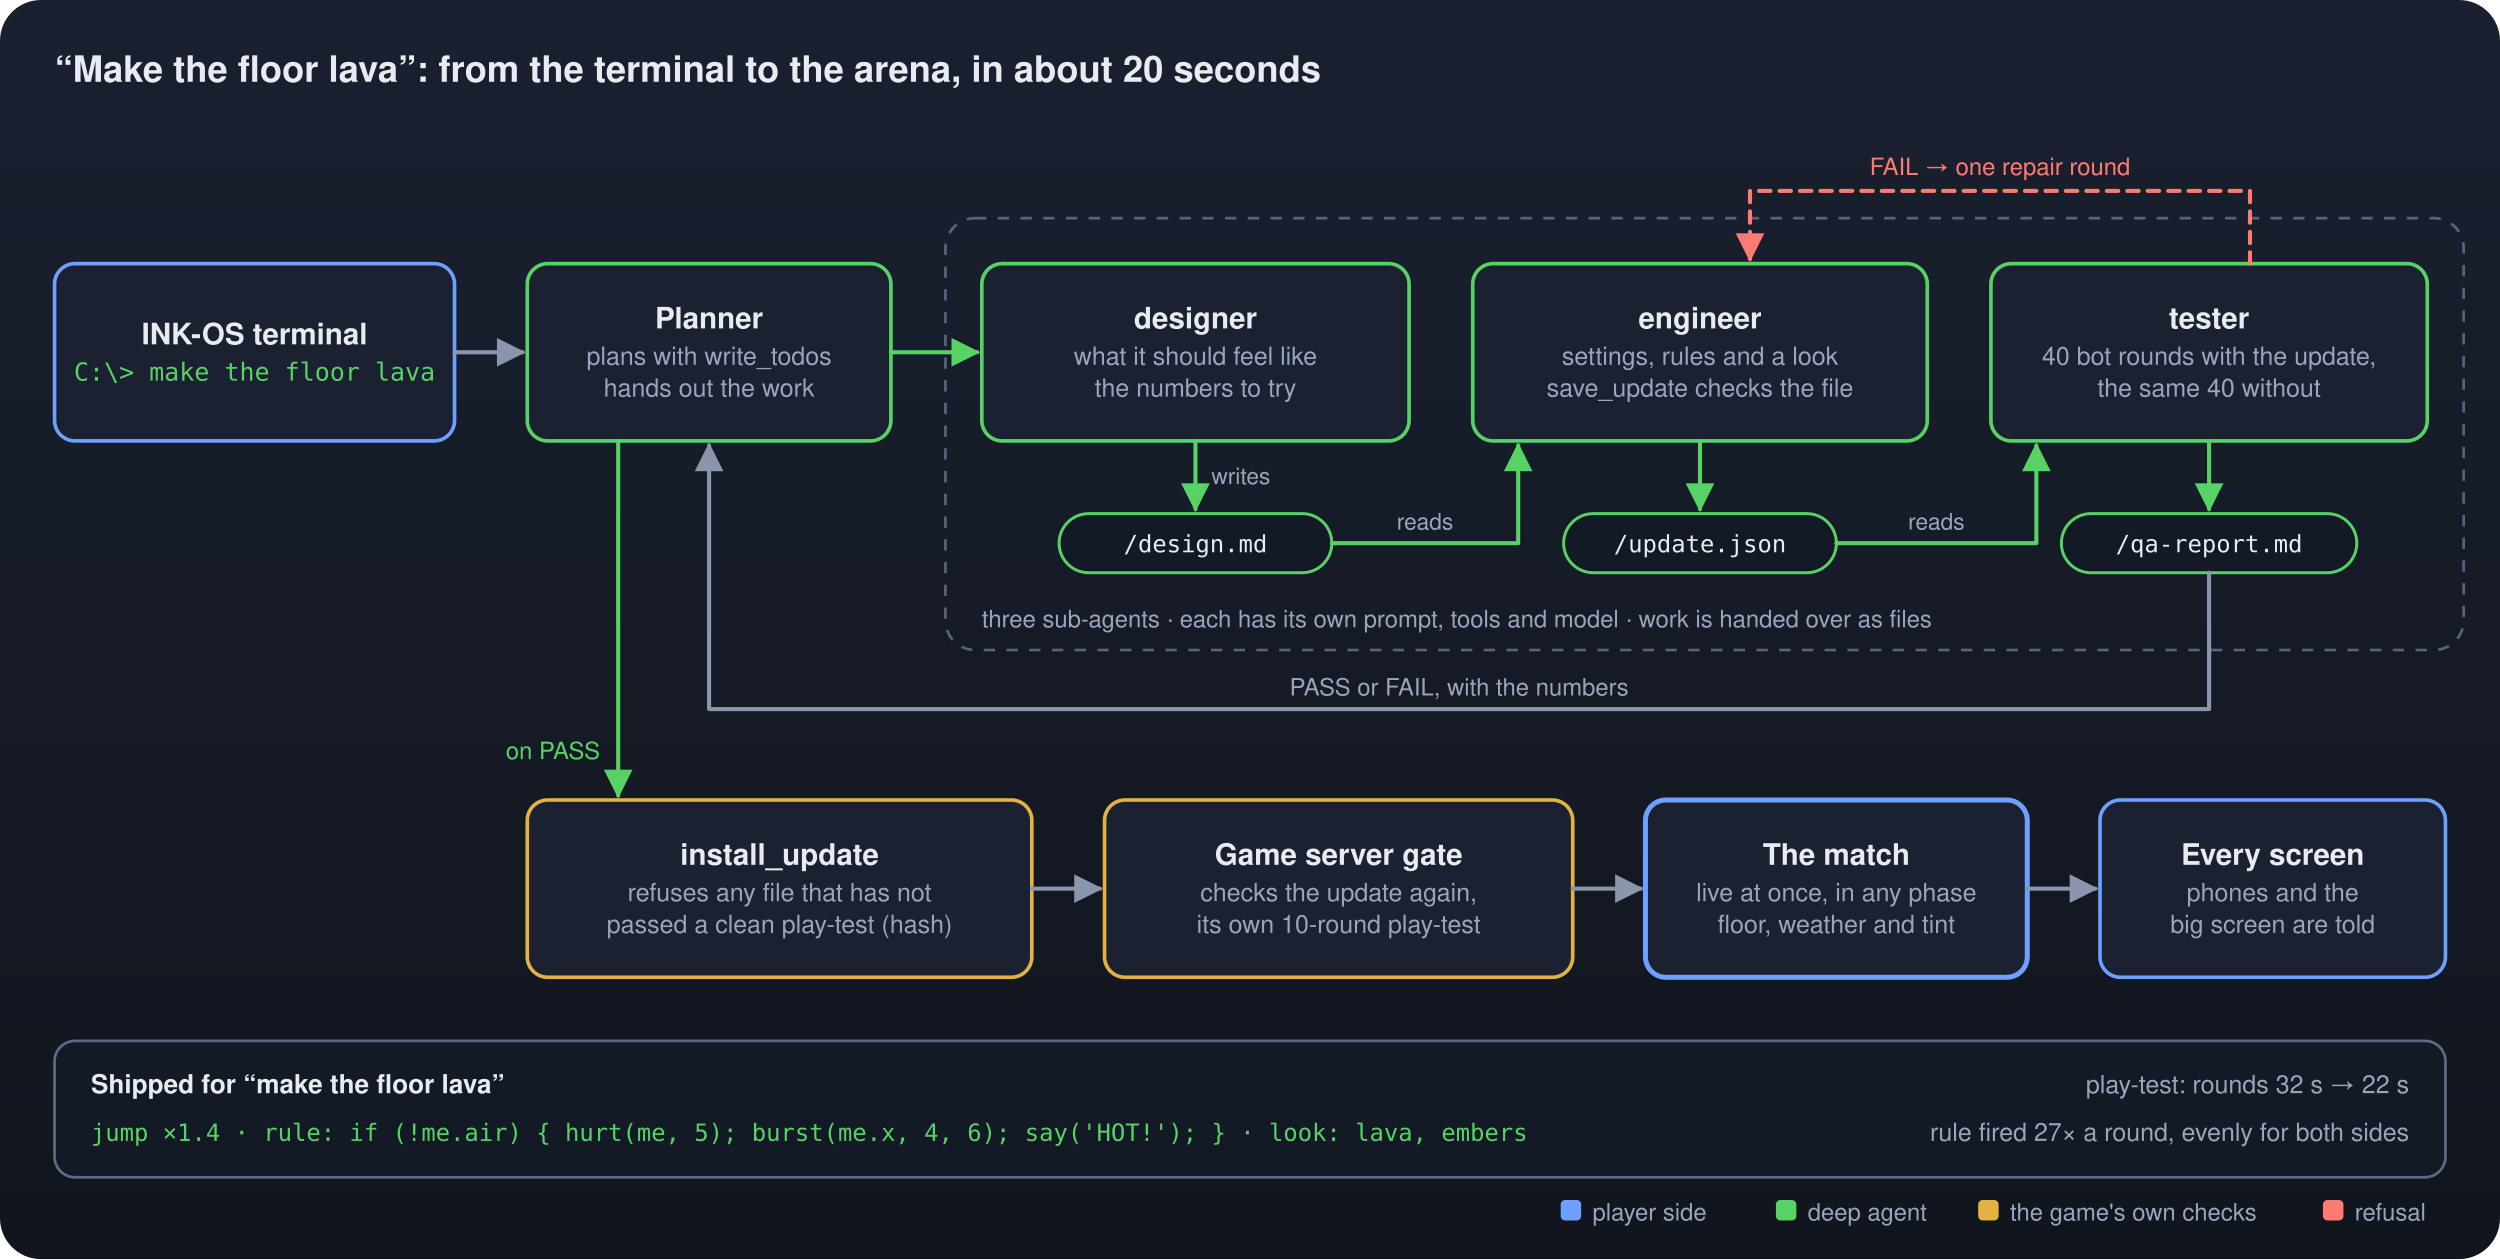
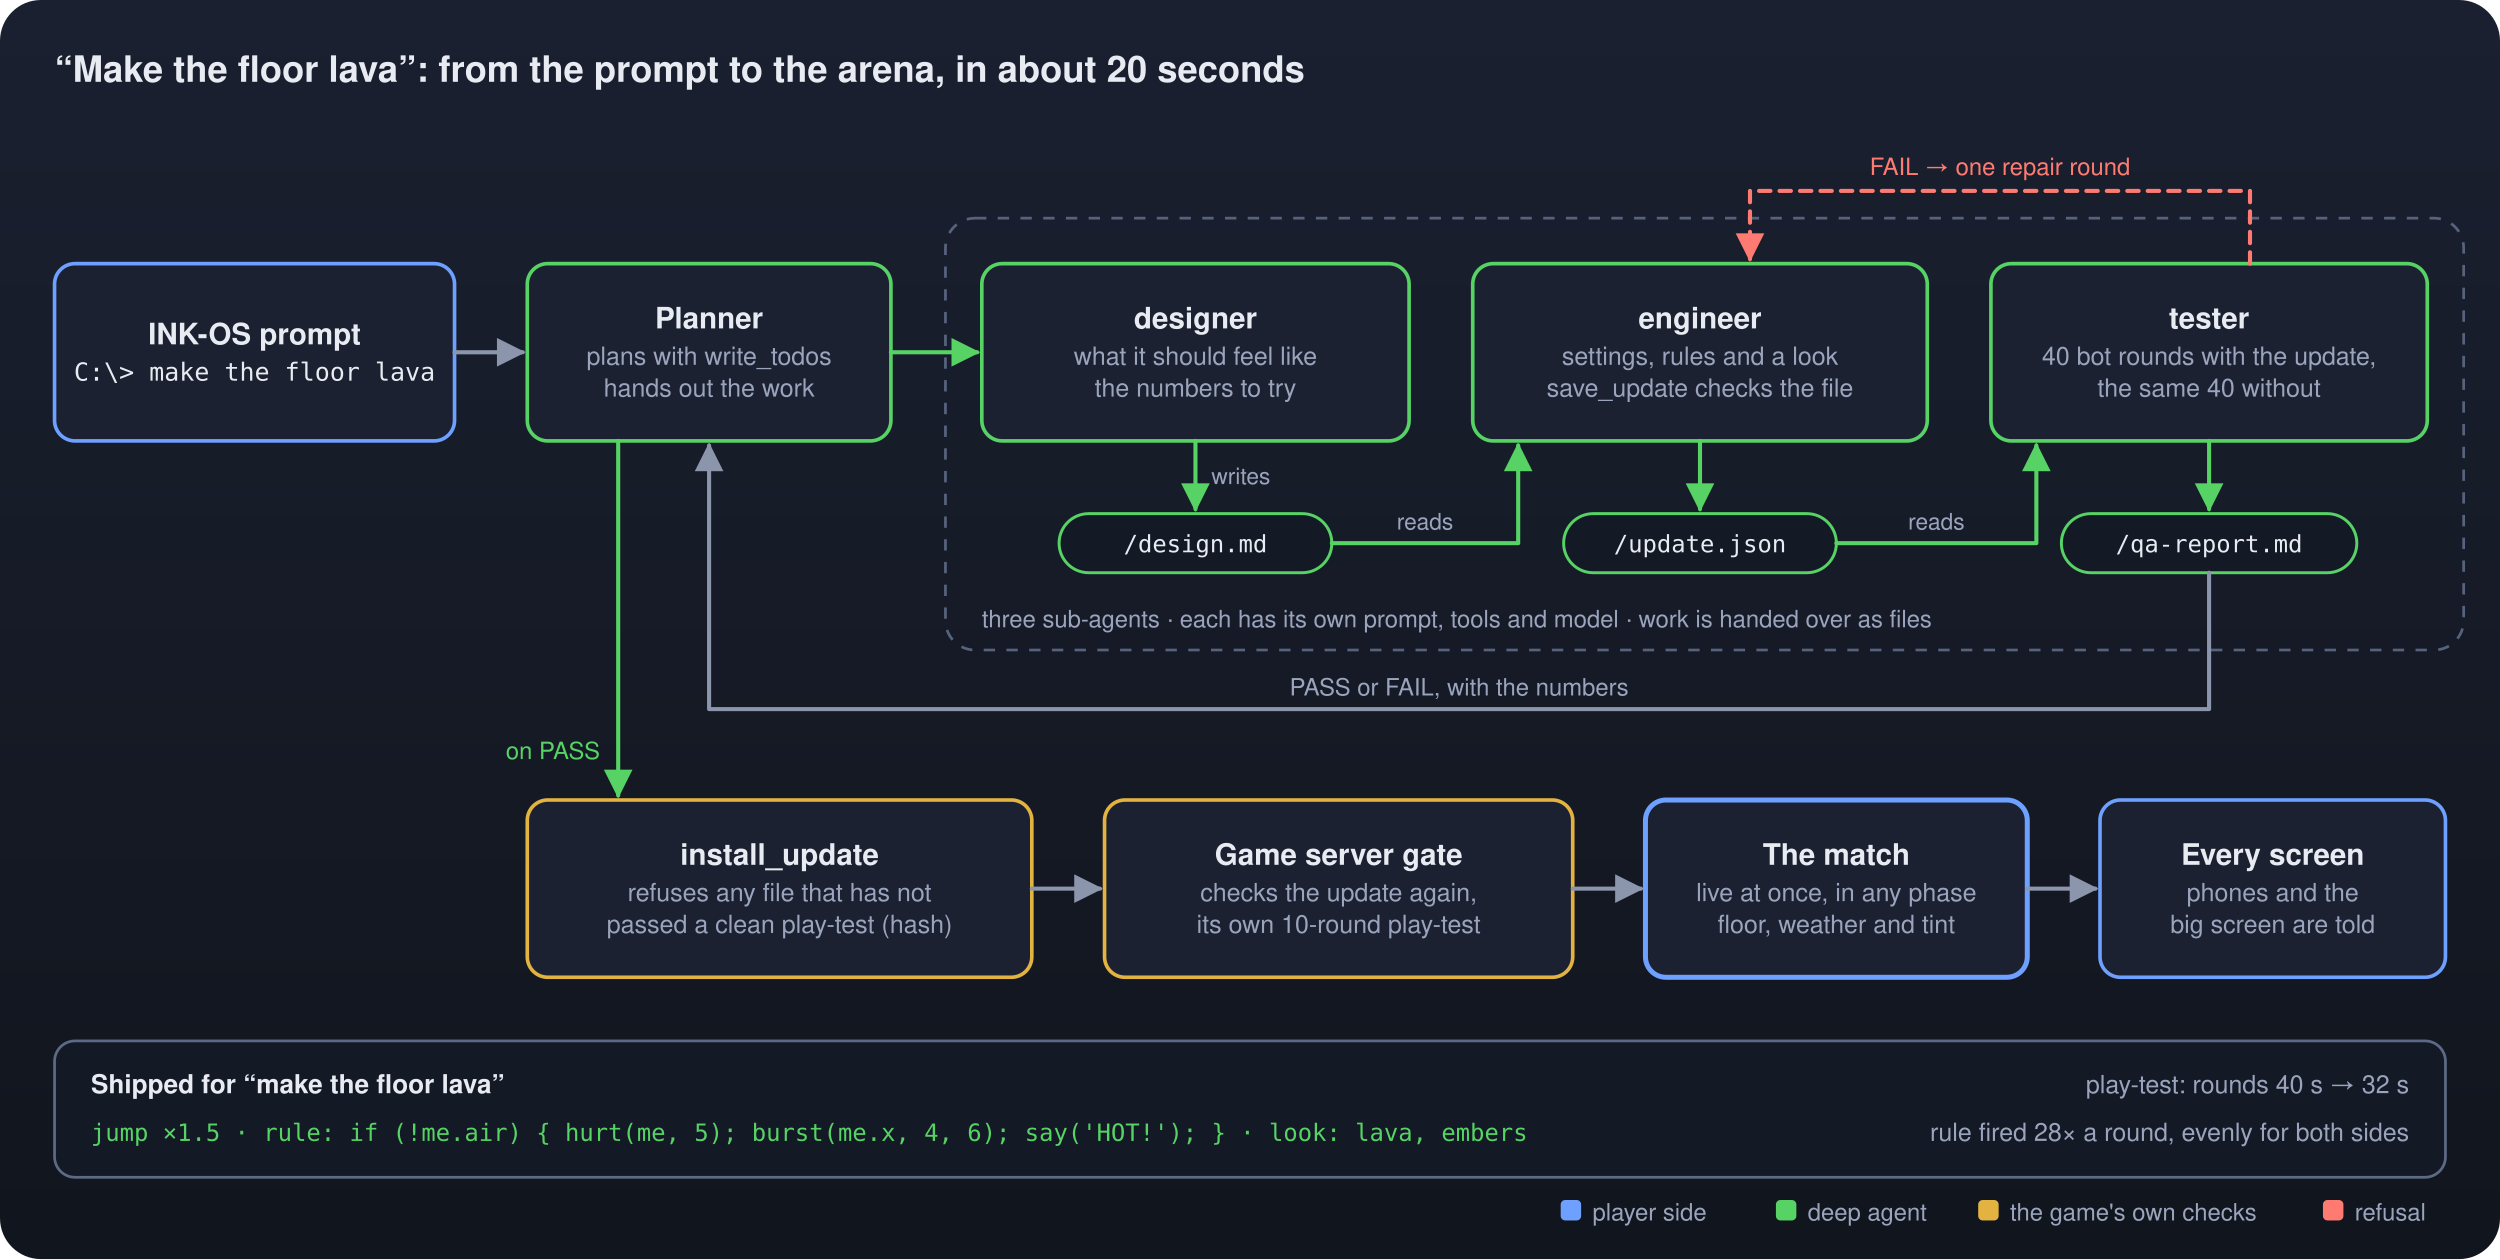
<svg xmlns="http://www.w3.org/2000/svg" viewBox="0 0 1100 554" width="1100" height="554" role="img" aria-label="A typed request goes to a planner that hands work to a designer, an engineer and a tester. They pass files to each other. The update is play-tested, refused by the install tool unless the test was clean, checked again by the game server, and then installed into the running match." font-family="-apple-system, 'Segoe UI', 'Helvetica Neue', Helvetica, Arial, sans-serif">
  <defs>
    <marker id="m8b96ad" viewBox="0 0 10 10" refX="9" refY="5" markerWidth="7" markerHeight="7" orient="auto-start-reverse">
      <path d="M 0 0 L 10 5 L 0 10 z" fill="#8b96ad" />
    </marker>
    <marker id="m6ea0ff" viewBox="0 0 10 10" refX="9" refY="5" markerWidth="7" markerHeight="7" orient="auto-start-reverse">
      <path d="M 0 0 L 10 5 L 0 10 z" fill="#6ea0ff" />
    </marker>
    <marker id="mbc8cff" viewBox="0 0 10 10" refX="9" refY="5" markerWidth="7" markerHeight="7" orient="auto-start-reverse">
      <path d="M 0 0 L 10 5 L 0 10 z" fill="#bc8cff" />
    </marker>
    <marker id="me3b341" viewBox="0 0 10 10" refX="9" refY="5" markerWidth="7" markerHeight="7" orient="auto-start-reverse">
      <path d="M 0 0 L 10 5 L 0 10 z" fill="#e3b341" />
    </marker>
    <marker id="m56d364" viewBox="0 0 10 10" refX="9" refY="5" markerWidth="7" markerHeight="7" orient="auto-start-reverse">
      <path d="M 0 0 L 10 5 L 0 10 z" fill="#56d364" />
    </marker>
    <marker id="mff7b72" viewBox="0 0 10 10" refX="9" refY="5" markerWidth="7" markerHeight="7" orient="auto-start-reverse">
      <path d="M 0 0 L 10 5 L 0 10 z" fill="#ff7b72" />
    </marker>
    <marker id="m5d6a86" viewBox="0 0 10 10" refX="9" refY="5" markerWidth="7" markerHeight="7" orient="auto-start-reverse">
      <path d="M 0 0 L 10 5 L 0 10 z" fill="#5d6a86" />
    </marker>
    <linearGradient id="board" x1="0" y1="0" x2="0" y2="1">
      <stop offset="0" stop-color="#1a2030" />
      <stop offset="1" stop-color="#11151d" />
    </linearGradient>
  </defs>
  <rect x="0" y="0" width="1100" height="554" rx="18" fill="url(#board)" />
-   <text x="24" y="36" font-size="16" font-weight="700" fill="#e8ebf2">“Make the floor lava”: from the terminal to the arena, in about 20 seconds</text>
+   <text x="24" y="36" font-size="16" font-weight="700" fill="#e8ebf2">“Make the floor lava”: from the prompt to the arena, in about 20 seconds</text>
  <rect x="416" y="96" width="668" height="190" rx="13" fill="none" stroke="#5d6a86" stroke-width="1.2" stroke-dasharray="5 5" opacity="0.9" />
  <rect x="24" y="116" width="176" height="78" rx="9" fill="#1b2130" stroke="#6ea0ff" stroke-width="1.6" />
-   <text x="112" y="151.5" text-anchor="middle" font-size="13" font-weight="700" fill="#e8ebf2">INK-OS terminal</text>
-   <text x="112" y="167.5" text-anchor="middle" font-size="11" font-family="ui-monospace, SFMono-Regular, Menlo, Consolas, monospace" fill="#56d364">C:\&gt; make the floor lava</text>
+   <text x="112" y="151.5" text-anchor="middle" font-size="13" font-weight="700" fill="#e8ebf2">INK-OS prompt</text>
+   <text x="112" y="167.5" text-anchor="middle" font-size="11" font-family="ui-monospace, SFMono-Regular, Menlo, Consolas, monospace" fill="#e8ebf2">C:\&gt; make the floor lava</text>
  <rect x="232" y="116" width="160" height="78" rx="9" fill="#1b2130" stroke="#56d364" stroke-width="1.6" />
  <text x="312" y="144.5" text-anchor="middle" font-size="13" font-weight="700" fill="#e8ebf2">Planner</text>
  <text x="312" y="160.5" text-anchor="middle" font-size="11" fill="#9aa5bd">plans with write_todos</text>
  <text x="312" y="174.5" text-anchor="middle" font-size="11" fill="#9aa5bd">hands out the work</text>
  <rect x="432" y="116" width="188" height="78" rx="9" fill="#1b2130" stroke="#56d364" stroke-width="1.6" />
  <text x="526" y="144.5" text-anchor="middle" font-size="13" font-weight="700" fill="#e8ebf2">designer</text>
  <text x="526" y="160.5" text-anchor="middle" font-size="11" fill="#9aa5bd">what it should feel like</text>
  <text x="526" y="174.5" text-anchor="middle" font-size="11" fill="#9aa5bd">the numbers to try</text>
  <rect x="648" y="116" width="200" height="78" rx="9" fill="#1b2130" stroke="#56d364" stroke-width="1.6" />
  <text x="748" y="144.5" text-anchor="middle" font-size="13" font-weight="700" fill="#e8ebf2">engineer</text>
  <text x="748" y="160.5" text-anchor="middle" font-size="11" fill="#9aa5bd">settings, rules and a look</text>
  <text x="748" y="174.5" text-anchor="middle" font-size="11" fill="#9aa5bd">save_update checks the file</text>
  <rect x="876" y="116" width="192" height="78" rx="9" fill="#1b2130" stroke="#56d364" stroke-width="1.6" />
  <text x="972" y="144.5" text-anchor="middle" font-size="13" font-weight="700" fill="#e8ebf2">tester</text>
  <text x="972" y="160.5" text-anchor="middle" font-size="11" fill="#9aa5bd">40 bot rounds with the update,</text>
  <text x="972" y="174.5" text-anchor="middle" font-size="11" fill="#9aa5bd">the same 40 without</text>
  <path d="M 200 155 L 230 155" fill="none" stroke="#8b96ad" stroke-width="1.8" stroke-linecap="round" stroke-linejoin="round" marker-end="url(#m8b96ad)" />
  <path d="M 392 155 L 430 155" fill="none" stroke="#56d364" stroke-width="1.8" stroke-linecap="round" stroke-linejoin="round" marker-end="url(#m56d364)" />
  <rect x="466" y="226" width="120" height="26" rx="13" fill="#141926" stroke="#56d364" stroke-width="1.3" />
  <text x="526" y="243" text-anchor="middle" font-size="10.5" font-family="ui-monospace, SFMono-Regular, Menlo, Consolas, monospace" fill="#e8ebf2">/design.md</text>
  <rect x="688" y="226" width="120" height="26" rx="13" fill="#141926" stroke="#56d364" stroke-width="1.3" />
  <text x="748" y="243" text-anchor="middle" font-size="10.5" font-family="ui-monospace, SFMono-Regular, Menlo, Consolas, monospace" fill="#e8ebf2">/update.json</text>
  <rect x="907" y="226" width="130" height="26" rx="13" fill="#141926" stroke="#56d364" stroke-width="1.3" />
  <text x="972" y="243" text-anchor="middle" font-size="10.5" font-family="ui-monospace, SFMono-Regular, Menlo, Consolas, monospace" fill="#e8ebf2">/qa-report.md</text>
  <path d="M 526 194 L 526 224" fill="none" stroke="#56d364" stroke-width="1.8" stroke-linecap="round" stroke-linejoin="round" marker-end="url(#m56d364)" />
  <path d="M 748 194 L 748 224" fill="none" stroke="#56d364" stroke-width="1.8" stroke-linecap="round" stroke-linejoin="round" marker-end="url(#m56d364)" />
  <path d="M 972 194 L 972 224" fill="none" stroke="#56d364" stroke-width="1.8" stroke-linecap="round" stroke-linejoin="round" marker-end="url(#m56d364)" />
  <path d="M 586 239 L 668 239 L 668 196" fill="none" stroke="#56d364" stroke-width="1.8" stroke-linecap="round" stroke-linejoin="round" marker-end="url(#m56d364)" />
  <path d="M 808 239 L 896 239 L 896 196" fill="none" stroke="#56d364" stroke-width="1.8" stroke-linecap="round" stroke-linejoin="round" marker-end="url(#m56d364)" />
  <text x="533" y="213" font-size="10" fill="#9aa5bd">writes</text>
  <text x="627" y="233" text-anchor="middle" font-size="10" fill="#9aa5bd">reads</text>
  <text x="852" y="233" text-anchor="middle" font-size="10" fill="#9aa5bd">reads</text>
  <text x="432" y="276" font-size="10.5" fill="#9aa5bd">three sub-agents · each has its own prompt, tools and model · work is handed over as files</text>
  <path d="M 990 116 L 990 84 L 770 84 L 770 114" fill="none" stroke="#ff7b72" stroke-width="1.8" stroke-linecap="round" stroke-linejoin="round" stroke-dasharray="5 4" marker-end="url(#mff7b72)" />
  <text x="880" y="77" text-anchor="middle" font-size="10.5" fill="#ff7b72">FAIL → one repair round</text>
  <path d="M 972 252 L 972 312 L 312 312 L 312 196" fill="none" stroke="#8b96ad" stroke-width="1.8" stroke-linecap="round" stroke-linejoin="round" marker-end="url(#m8b96ad)" />
  <text x="642" y="306" text-anchor="middle" font-size="10.5" fill="#9aa5bd">PASS or FAIL, with the numbers</text>
  <path d="M 272 194 L 272 350" fill="none" stroke="#56d364" stroke-width="1.8" stroke-linecap="round" stroke-linejoin="round" marker-end="url(#m56d364)" />
  <text x="264" y="334" text-anchor="end" font-size="10.5" fill="#56d364">on PASS</text>
  <rect x="232" y="352" width="222" height="78" rx="9" fill="#1b2130" stroke="#e3b341" stroke-width="1.6" />
  <text x="343" y="380.5" text-anchor="middle" font-size="13" font-weight="700" fill="#e8ebf2">install_update</text>
  <text x="343" y="396.5" text-anchor="middle" font-size="11" fill="#9aa5bd">refuses any file that has not</text>
  <text x="343" y="410.5" text-anchor="middle" font-size="11" fill="#9aa5bd">passed a clean play-test (hash)</text>
  <rect x="486" y="352" width="206" height="78" rx="9" fill="#1b2130" stroke="#e3b341" stroke-width="1.6" />
  <text x="589" y="380.5" text-anchor="middle" font-size="13" font-weight="700" fill="#e8ebf2">Game server gate</text>
  <text x="589" y="396.5" text-anchor="middle" font-size="11" fill="#9aa5bd">checks the update again,</text>
  <text x="589" y="410.5" text-anchor="middle" font-size="11" fill="#9aa5bd">its own 10-round play-test</text>
  <rect x="724" y="352" width="168" height="78" rx="9" fill="#1b2130" stroke="#6ea0ff" stroke-width="2.2" />
  <text x="808" y="380.5" text-anchor="middle" font-size="13" font-weight="700" fill="#e8ebf2">The match</text>
  <text x="808" y="396.5" text-anchor="middle" font-size="11" fill="#9aa5bd">live at once, in any phase</text>
  <text x="808" y="410.5" text-anchor="middle" font-size="11" fill="#9aa5bd">floor, weather and tint</text>
  <rect x="924" y="352" width="152" height="78" rx="9" fill="#1b2130" stroke="#6ea0ff" stroke-width="1.6" />
  <text x="1000" y="380.5" text-anchor="middle" font-size="13" font-weight="700" fill="#e8ebf2">Every screen</text>
  <text x="1000" y="396.5" text-anchor="middle" font-size="11" fill="#9aa5bd">phones and the</text>
  <text x="1000" y="410.5" text-anchor="middle" font-size="11" fill="#9aa5bd">big screen are told</text>
  <path d="M 454 391 L 484 391" fill="none" stroke="#8b96ad" stroke-width="1.8" stroke-linecap="round" stroke-linejoin="round" marker-end="url(#m8b96ad)" />
  <path d="M 692 391 L 722 391" fill="none" stroke="#8b96ad" stroke-width="1.8" stroke-linecap="round" stroke-linejoin="round" marker-end="url(#m8b96ad)" />
  <path d="M 892 391 L 922 391" fill="none" stroke="#8b96ad" stroke-width="1.8" stroke-linecap="round" stroke-linejoin="round" marker-end="url(#m8b96ad)" />
  <rect x="24" y="458" width="1052" height="60" rx="9" fill="#141926" stroke="#5d6a86" stroke-width="1.2" />
  <text x="40" y="481" font-size="11.5" font-weight="700" fill="#e8ebf2">Shipped for “make the floor lava”</text>
-   <text x="1060" y="481" text-anchor="end" font-size="11" fill="#9aa5bd">play-test: rounds 32 s → 22 s</text>
-   <text x="40" y="502" font-size="10.5" font-family="ui-monospace, SFMono-Regular, Menlo, Consolas, monospace" fill="#56d364">jump ×1.4 · rule: if (!me.air) { hurt(me, 5); burst(me.x, 4, 6); say('HOT!'); } · look: lava, embers</text>
-   <text x="1060" y="502" text-anchor="end" font-size="11" fill="#9aa5bd">rule fired 27× a round, evenly for both sides</text>
+   <text x="1060" y="481" text-anchor="end" font-size="11" fill="#9aa5bd">play-test: rounds 40 s → 32 s</text>
+   <text x="40" y="502" font-size="10.5" font-family="ui-monospace, SFMono-Regular, Menlo, Consolas, monospace" fill="#56d364">jump ×1.5 · rule: if (!me.air) { hurt(me, 5); burst(me.x, 4, 6); say('HOT!'); } · look: lava, embers</text>
+   <text x="1060" y="502" text-anchor="end" font-size="11" fill="#9aa5bd">rule fired 28× a round, evenly for both sides</text>
  <text x="1036.1" y="537" font-size="10.5" fill="#9aa5bd">refusal</text>
  <rect x="1022.1" y="528" width="9" height="9" rx="2" fill="#ff7b72" />
  <text x="884.4" y="537" font-size="10.5" fill="#9aa5bd">the game's own checks</text>
  <rect x="870.4" y="528" width="9" height="9" rx="2" fill="#e3b341" />
  <text x="795.4" y="537" font-size="10.5" fill="#9aa5bd">deep agent</text>
  <rect x="781.4" y="528" width="9" height="9" rx="2" fill="#56d364" />
  <text x="700.7" y="537" font-size="10.5" fill="#9aa5bd">player side</text>
  <rect x="686.7" y="528" width="9" height="9" rx="2" fill="#6ea0ff" />
</svg>
